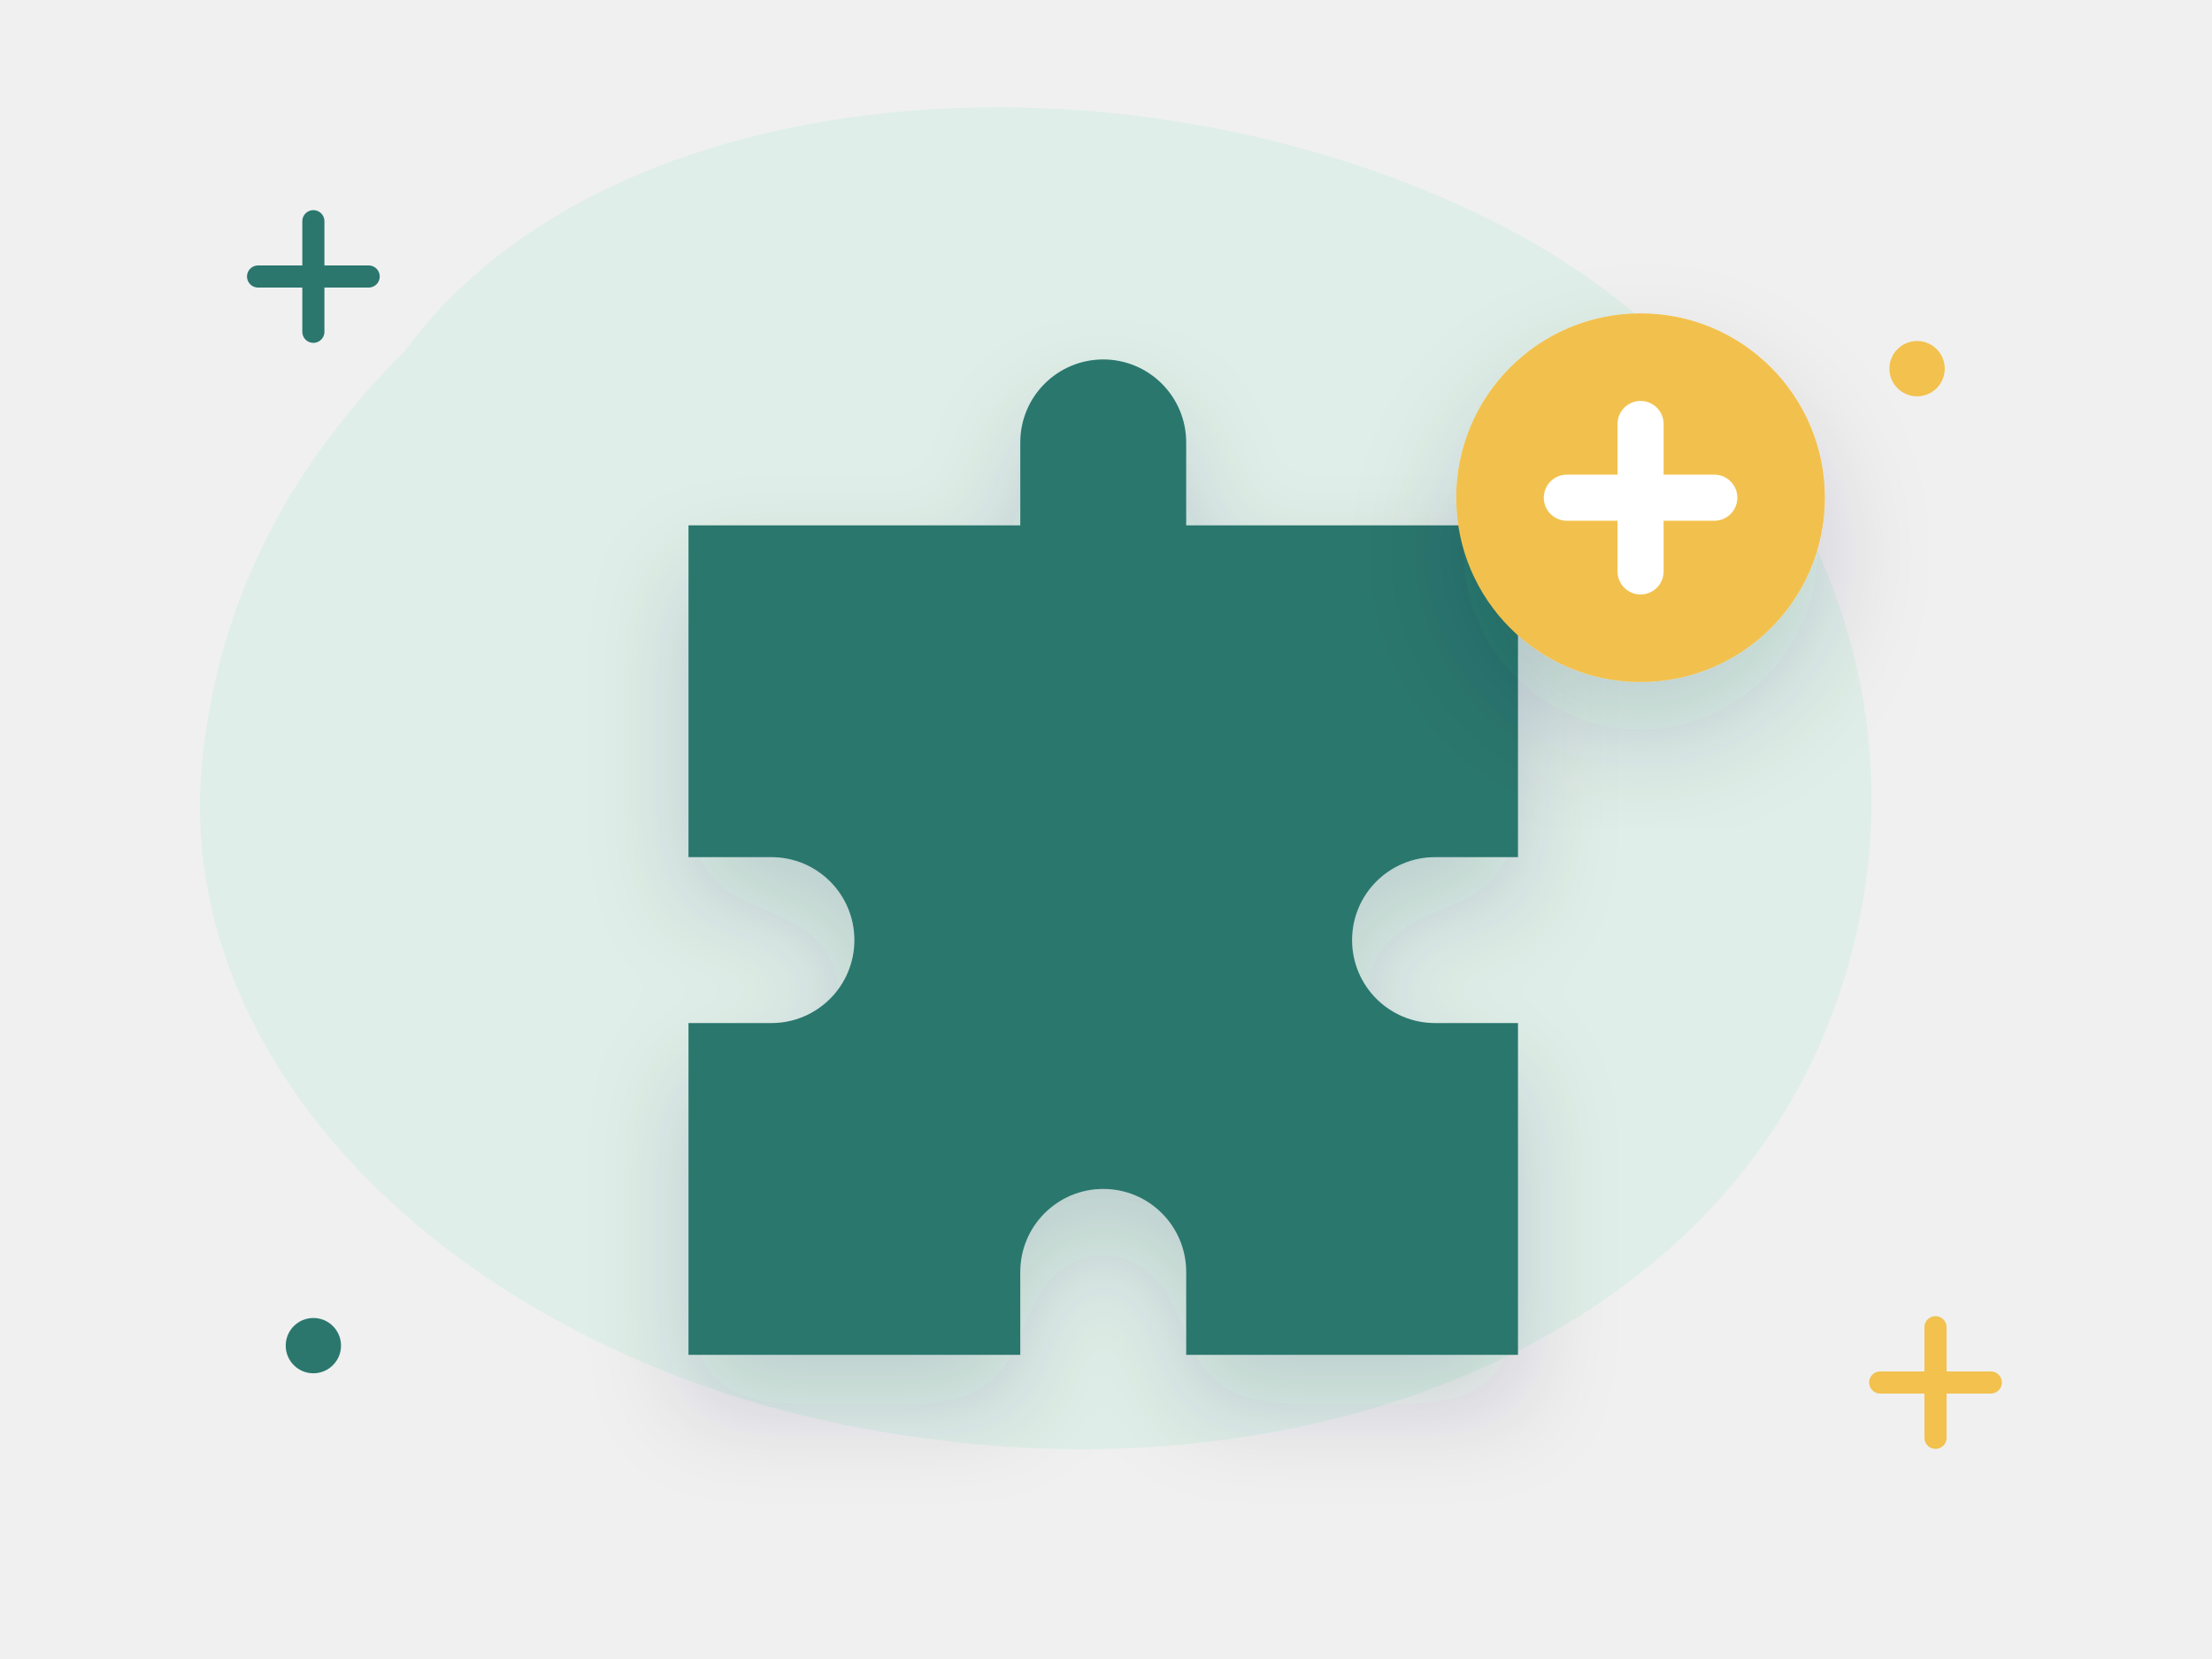
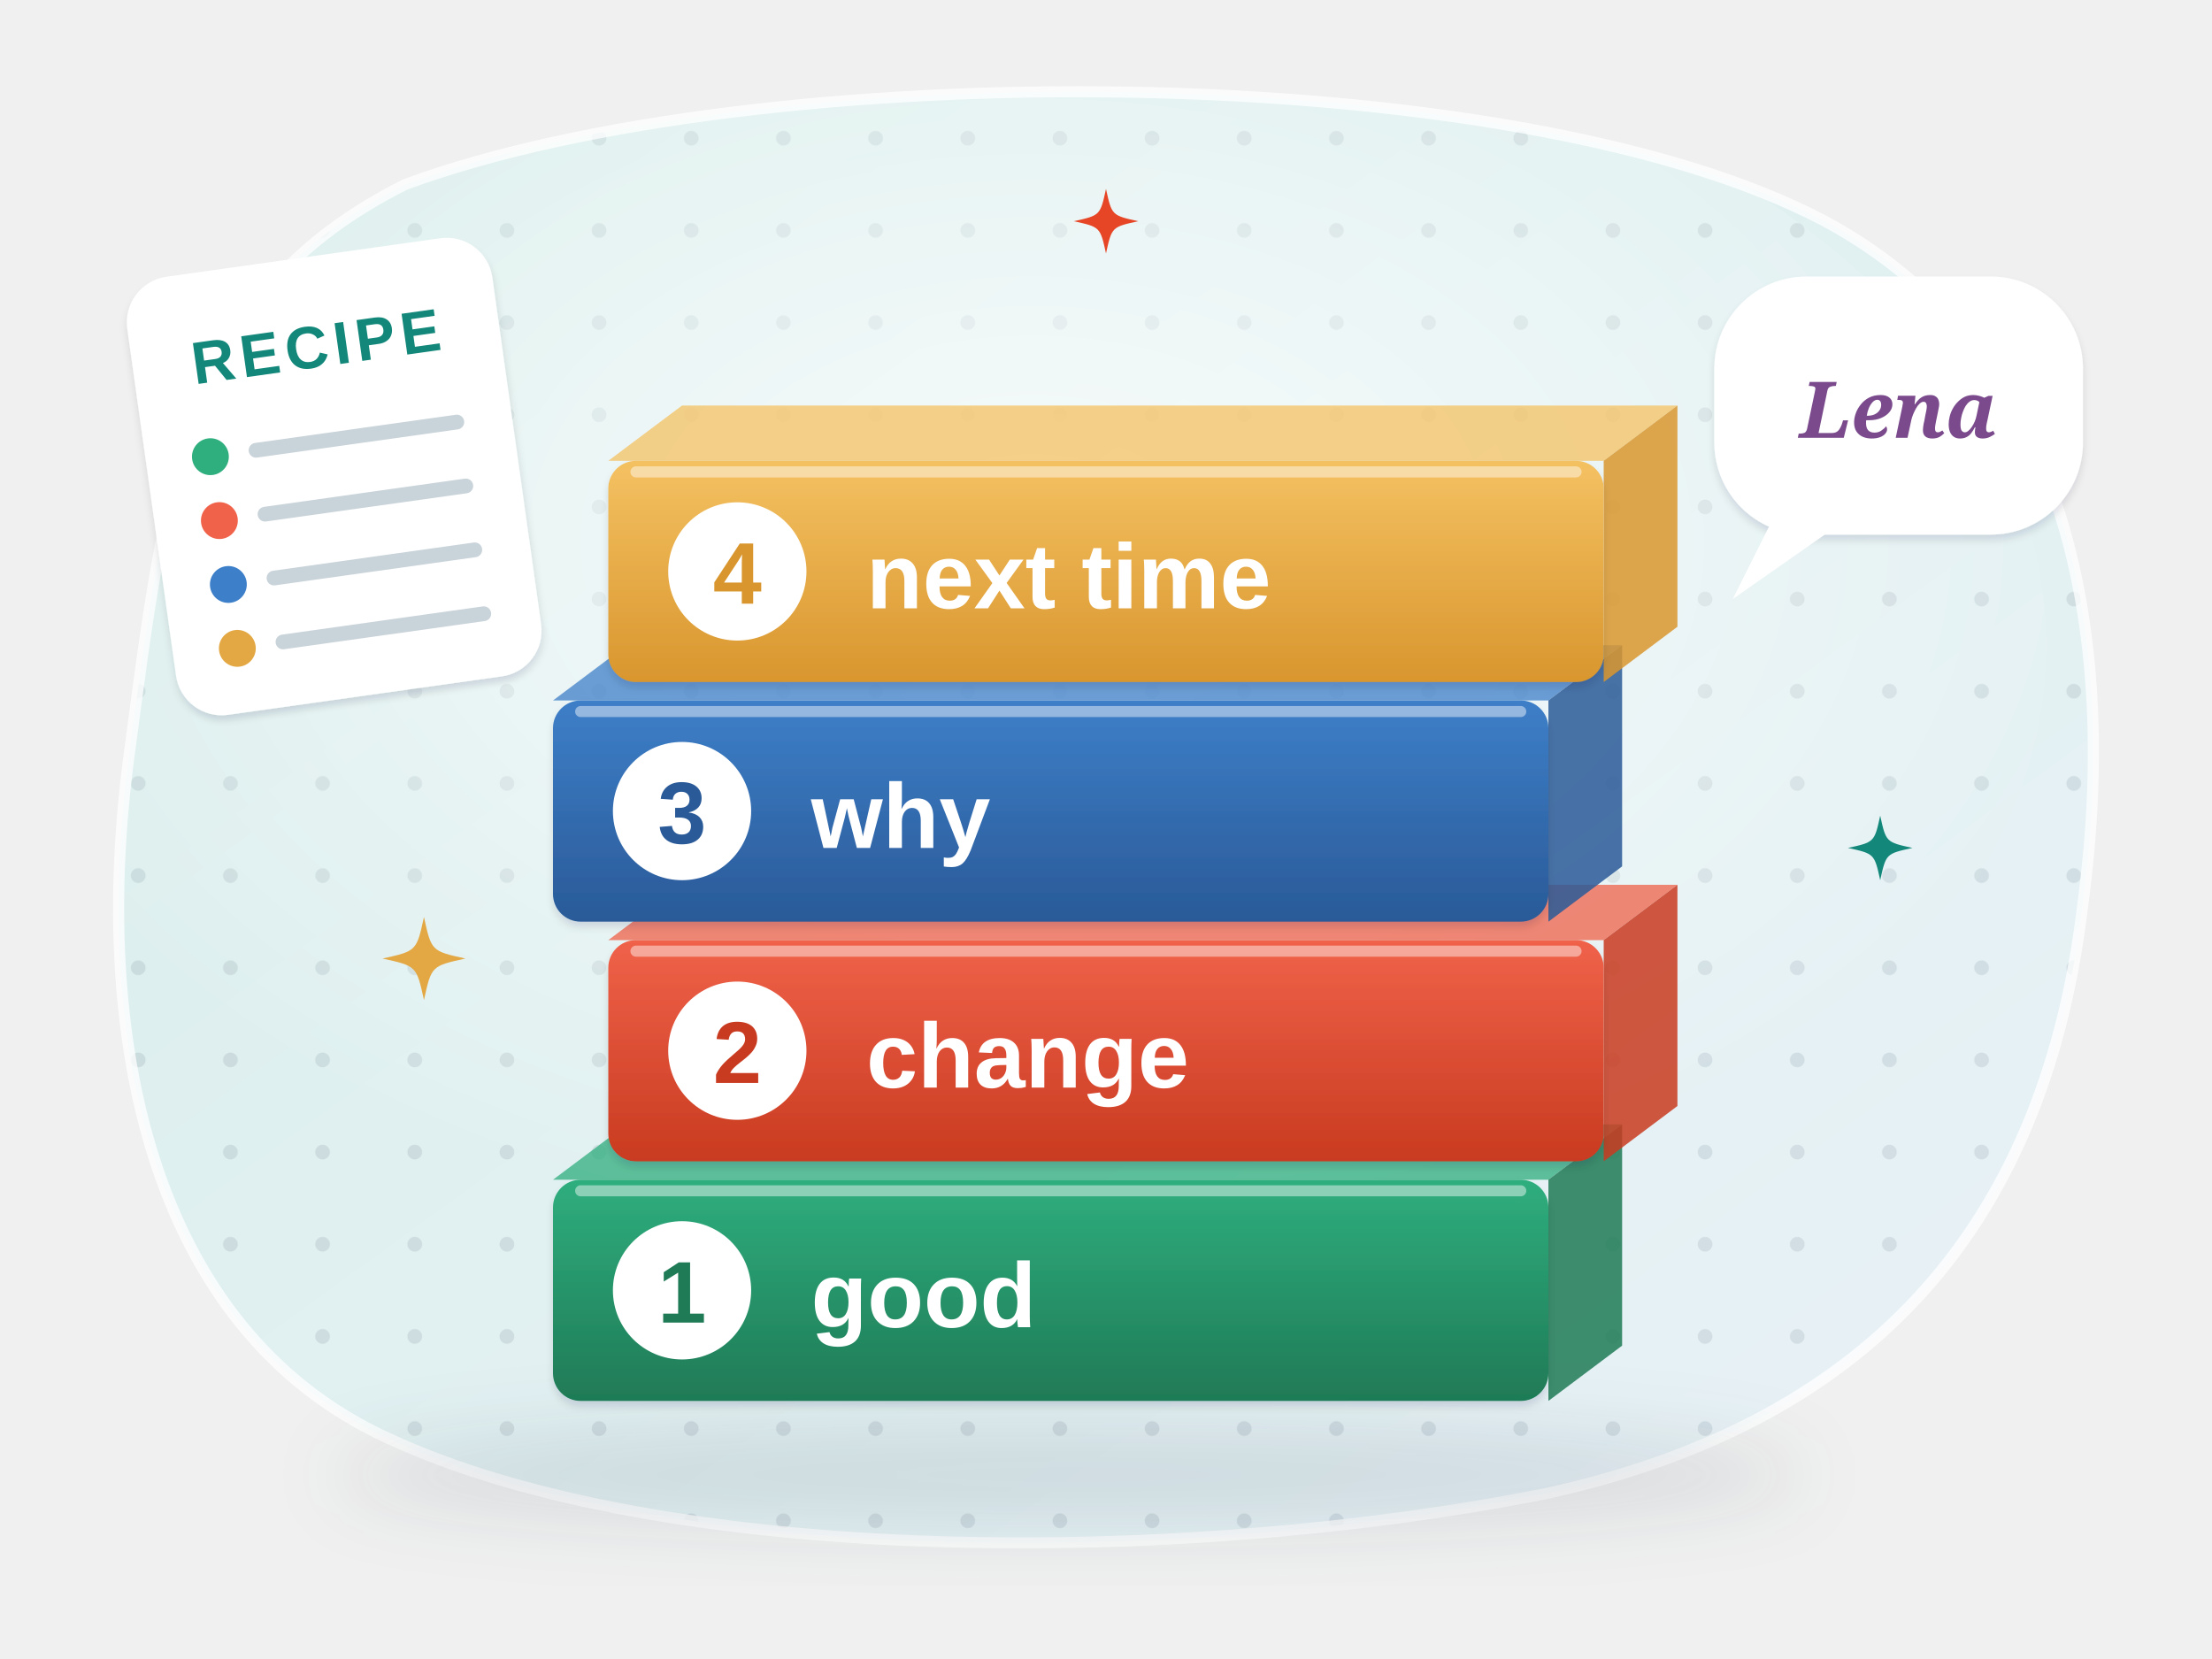
- <svg xmlns="http://www.w3.org/2000/svg" viewBox="0 0 240 180" fill="none" role="img" aria-label="Building feedback">
-   <style>.fl{animation:fl 5s ease-in-out infinite;transform-box:fill-box;transform-origin:center}.f2{animation-delay:-1.7s}.f3{animation-delay:-3.3s}
- .tw{animation:tw 2.8s ease-in-out infinite;transform-box:fill-box;transform-origin:center}.t2{animation-delay:-1.4s}
- .sp{animation:sp 9s linear infinite;transform-box:fill-box;transform-origin:center}.pu{animation:pu 2.2s ease-in-out infinite;transform-box:fill-box;transform-origin:center}
- .dr{stroke-dasharray:6 8;animation:dr 1.6s linear infinite}.bl{animation:bl 4s infinite;transform-box:fill-box;transform-origin:center}
- .sw{animation:sw 3s ease-in-out infinite;transform-box:fill-box;transform-origin:top center}
- @keyframes fl{0%,100%{transform:translateY(0)}50%{transform:translateY(-6px)}}@keyframes tw{0%,100%{opacity:.3;transform:scale(.7)}50%{opacity:1;transform:scale(1.05)}}
- @keyframes sp{to{transform:rotate(360deg)}}@keyframes pu{0%,100%{transform:scale(1)}15%{transform:scale(1.12)}30%{transform:scale(1)}}
- @keyframes dr{to{stroke-dashoffset:-28}}@keyframes bl{0%,92%,100%{transform:scaleY(1)}95%{transform:scaleY(.1)}}@keyframes sw{50%{transform:rotate(6deg)}}
- @media (prefers-reduced-motion:reduce){*{animation:none!important}}</style>
+ <svg xmlns="http://www.w3.org/2000/svg" viewBox="0 0 240 180" fill="none" role="img" aria-label="Four building blocks stack into one piece of feedback: 1 something good, 2 one thing to change, 3 why it matters, 4 what to do next time, with the top block dropping into place">
+   <style>
+ .w13b7-tw{animation:w13b7-tw 3.2s ease-in-out infinite;transform-box:fill-box;transform-origin:center}@keyframes w13b7-tw{0%,100%{opacity:.4;transform:scale(.6)}50%{opacity:1;transform:scale(1)}}.w13b7-fl{animation:w13b7-fl 6s ease-in-out infinite}@keyframes w13b7-fl{50%{transform:translateY(-3px)}}.w13b7-bl{animation:w13b7-bl 5s infinite;transform-box:fill-box;transform-origin:center}@keyframes w13b7-bl{0%,94%,100%{transform:scaleY(1)}97%{transform:scaleY(.1)}}
+ 
+ .w13b7-drop{animation:w13b7-drop 5s cubic-bezier(.3,0,.2,1) infinite}@keyframes w13b7-drop{0%{transform:translateY(-12px)}35%,100%{transform:translateY(0)}}
+ @media (prefers-reduced-motion: reduce) { * { animation: none !important; } }
+ </style>
  <defs>
-     <filter id="s" x="-30%" y="-30%" width="160%" height="170%">
-       <feDropShadow dx="0" dy="6" stdDeviation="6" flood-color="#14293a" flood-opacity=".16" />
+     <linearGradient id="w13b7-bg" x1="0" y1="0" x2="1" y2="1">
+       <stop offset="0" stop-color="#d9eeeb" />
+       <stop offset="1" stop-color="#e9f2f7" />
+     </linearGradient>
+     <pattern id="w13b7-dots" width="10" height="10" patternUnits="userSpaceOnUse">
+       <circle cx="5" cy="5" r=".8" fill="#14293a" fill-opacity=".09" />
+     </pattern>
+     <clipPath id="w13b7-clip">
+       <path d="M44 20C82 6 164 6 198 24c26 14 32 44 28 74-4 34-22 56-58 64-40 8-96 8-126-6C16 144 10 112 14 82c4-30 6-50 30-62z" />
+     </clipPath>
+     <radialGradient id="w13b7-glow" cx=".5" cy=".42" r=".55">
+       <stop offset="0" stop-color="#fff" stop-opacity=".75" />
+       <stop offset="1" stop-color="#fff" stop-opacity="0" />
+     </radialGradient>
+     <filter id="w13b7-sh" x="-25%" y="-25%" width="150%" height="170%">
+       <feDropShadow dx="0" dy="4" stdDeviation="4" flood-color="#14293a" flood-opacity=".16" />
+       <feDropShadow dx="0" dy="1" stdDeviation=".6" flood-color="#14293a" flood-opacity=".14" />
    </filter>
+     <filter id="w13b7-sh2" x="-30%" y="-30%" width="160%" height="180%">
+       <feDropShadow dx="0" dy="2" stdDeviation="2" flood-color="#14293a" flood-opacity=".16" />
+       <feDropShadow dx="0" dy=".6" stdDeviation=".4" flood-color="#14293a" flood-opacity=".12" />
+     </filter>
+     <filter id="w13b7-blur" x="-20%" y="-50%" width="140%" height="200%">
+       <feGaussianBlur stdDeviation="4" />
+     </filter>
+     <linearGradient id="w13b7-shine" x1="0" y1="0" x2="0" y2="1">
+       <stop offset="0" stop-color="#fff" stop-opacity=".6" />
+       <stop offset="1" stop-color="#fff" stop-opacity="0" />
+     </linearGradient>
+     <linearGradient id="w13b7-paper" x1="0" y1="0" x2="0" y2="1">
+       <stop offset="0" stop-color="#ffffff" />
+       <stop offset="1" stop-color="#f6efe1" />
+     </linearGradient>
+     <linearGradient id="w13b7-k1" x1="0" y1="0" x2="0" y2="1">
+       <stop offset="0" stop-color="#2fae7e" />
+       <stop offset="1" stop-color="#1f7a56" />
+     </linearGradient>
+     <linearGradient id="w13b7-k2" x1="0" y1="0" x2="0" y2="1">
+       <stop offset="0" stop-color="#f0624a" />
+       <stop offset="1" stop-color="#c93b20" />
+     </linearGradient>
+     <linearGradient id="w13b7-k3" x1="0" y1="0" x2="0" y2="1">
+       <stop offset="0" stop-color="#3d7fc8" />
+       <stop offset="1" stop-color="#2a5a98" />
+     </linearGradient>
+     <linearGradient id="w13b7-k4" x1="0" y1="0" x2="0" y2="1">
+       <stop offset="0" stop-color="#f4c162" />
+       <stop offset="1" stop-color="#d9962e" />
+     </linearGradient>
  </defs>
-   <path d="M44 38c22-30 78-34 118-14 34 17 50 54 36 88-14 34-56 50-98 44C54 150 18 118 22 82c2-18 10-32 22-44z" fill="#dfeee8" />
-   <path class="tw" d="M28 30h12m-6-6v12" stroke="#2b776e" stroke-width="2.4" stroke-linecap="round" />
-   <path class="tw t2" d="M204 150h12m-6-6v12" stroke="#f2c14e" stroke-width="2.4" stroke-linecap="round" />
-   <circle class="tw t2" cx="208" cy="40" r="3" fill="#f2c14e" />
-   <circle class="tw" cx="34" cy="146" r="3" fill="#2b776e" />
-   <g class="fl">
-     <path d="M70 60h40v-10a10 10 0 0 1 20 0v10h40v40h-10a10 10 0 0 0 0 20h10v40h-40v-10a10 10 0 0 0-20 0v10H70v-40h10a10 10 0 0 0 0-20H70z" fill="#2b776e" filter="url(#s)" transform="translate(0 -6) scale(.9) translate(13 10)" />
+   <path d="M44 20C82 6 164 6 198 24c26 14 32 44 28 74-4 34-22 56-58 64-40 8-96 8-126-6C16 144 10 112 14 82c4-30 6-50 30-62z" fill="url(#w13b7-bg)" />
+   <g clip-path="url(#w13b7-clip)">
+     <rect width="240" height="180" fill="url(#w13b7-dots)" />
+     <ellipse cx="112" cy="70" rx="110" ry="70" fill="url(#w13b7-glow)" />
  </g>
-   <g transform="translate(178 54)" filter="url(#s)">
-     <g class="pu">
-       <circle r="20" fill="#f2c14e" />
-       <path d="M-8 0h16M0-8v16" stroke="#fff" stroke-width="5" stroke-linecap="round" />
+   <path d="M44 20C82 6 164 6 198 24c26 14 32 44 28 74-4 34-22 56-58 64-40 8-96 8-126-6C16 144 10 112 14 82c4-30 6-50 30-62z" fill="none" stroke="#fff" stroke-opacity=".75" stroke-width="1.2" />
+   <ellipse cx="116" cy="160" rx="80" ry="6" fill="#14293a" opacity=".11" filter="url(#w13b7-blur)" />
+   <path d="M60 128l8-6h108l-8 6z" fill="#2fae7e" opacity=".75" />
+   <path d="M168 128l8-6v24l-8 6z" fill="#1f7a56" opacity=".85" />
+   <g filter="url(#w13b7-sh2)">
+     <rect x="60" y="128" width="108" height="24" rx="3" fill="url(#w13b7-k1)" />
+   </g>
+   <path d="M63 129.2h102" stroke="#fff" stroke-opacity=".45" stroke-width="1.2" stroke-linecap="round" />
+   <circle cx="74" cy="140" r="7.5" fill="#fff" />
+   <text x="74" y="143.5" font-family="'Helvetica Neue', Arial, sans-serif" font-size="9.5" font-weight="700" fill="#1f7a56" text-anchor="middle">1</text>
+   <text x="88" y="144" font-family="'Helvetica Neue', Arial, sans-serif" font-size="10" font-weight="700" fill="#fff" text-anchor="start">good</text>
+   <path d="M66 102l8-6h108l-8 6z" fill="#f0624a" opacity=".75" />
+   <path d="M174 102l8-6v24l-8 6z" fill="#c93b20" opacity=".85" />
+   <g filter="url(#w13b7-sh2)">
+     <rect x="66" y="102" width="108" height="24" rx="3" fill="url(#w13b7-k2)" />
+   </g>
+   <path d="M69 103.2h102" stroke="#fff" stroke-opacity=".45" stroke-width="1.2" stroke-linecap="round" />
+   <circle cx="80" cy="114" r="7.5" fill="#fff" />
+   <text x="80" y="117.5" font-family="'Helvetica Neue', Arial, sans-serif" font-size="9.5" font-weight="700" fill="#c93b20" text-anchor="middle">2</text>
+   <text x="94" y="118" font-family="'Helvetica Neue', Arial, sans-serif" font-size="10" font-weight="700" fill="#fff" text-anchor="start">change</text>
+   <path d="M60 76l8-6h108l-8 6z" fill="#3d7fc8" opacity=".75" />
+   <path d="M168 76l8-6v24l-8 6z" fill="#2a5a98" opacity=".85" />
+   <g filter="url(#w13b7-sh2)">
+     <rect x="60" y="76" width="108" height="24" rx="3" fill="url(#w13b7-k3)" />
+   </g>
+   <path d="M63 77.2h102" stroke="#fff" stroke-opacity=".45" stroke-width="1.2" stroke-linecap="round" />
+   <circle cx="74" cy="88" r="7.5" fill="#fff" />
+   <text x="74" y="91.5" font-family="'Helvetica Neue', Arial, sans-serif" font-size="9.5" font-weight="700" fill="#2a5a98" text-anchor="middle">3</text>
+   <text x="88" y="92" font-family="'Helvetica Neue', Arial, sans-serif" font-size="10" font-weight="700" fill="#fff" text-anchor="start">why</text>
+   <g class="w13b7-drop">
+     <path d="M66 50l8-6h108l-8 6z" fill="#f4c162" opacity=".75" />
+     <path d="M174 50l8-6v24l-8 6z" fill="#d9962e" opacity=".85" />
+     <g filter="url(#w13b7-sh2)">
+       <rect x="66" y="50" width="108" height="24" rx="3" fill="url(#w13b7-k4)" />
    </g>
+     <path d="M69 51.2h102" stroke="#fff" stroke-opacity=".45" stroke-width="1.2" stroke-linecap="round" />
+     <circle cx="80" cy="62" r="7.5" fill="#fff" />
+     <text x="80" y="65.5" font-family="'Helvetica Neue', Arial, sans-serif" font-size="9.5" font-weight="700" fill="#d9962e" text-anchor="middle">4</text>
+     <text x="94" y="66" font-family="'Helvetica Neue', Arial, sans-serif" font-size="10" font-weight="700" fill="#fff" text-anchor="start">next time</text>
  </g>
+   <g transform="rotate(-8 34 50)" class="w13b7-fl">
+     <g filter="url(#w13b7-sh2)">
+       <rect x="16" y="28" width="40" height="48" rx="5" fill="#fff" />
+     </g>
+     <path d="M21 28.8h30" stroke="#fff" stroke-width="1.2" stroke-linecap="round" opacity=".9" />
+     <text x="36" y="40" font-family="'Helvetica Neue', Arial, sans-serif" font-size="6.5" font-weight="700" fill="#13887a" text-anchor="middle" letter-spacing="0.6">RECIPE</text>
+     <circle cx="23" cy="48" r="2" fill="#2fae7e" />
+     <path d="M28 48h22" stroke="#c9d3da" stroke-width="1.6" stroke-linecap="round" />
+     <circle cx="23" cy="55" r="2" fill="#f0624a" />
+     <path d="M28 55h22" stroke="#c9d3da" stroke-width="1.6" stroke-linecap="round" />
+     <circle cx="23" cy="62" r="2" fill="#3d7fc8" />
+     <path d="M28 62h22" stroke="#c9d3da" stroke-width="1.6" stroke-linecap="round" />
+     <circle cx="23" cy="69" r="2" fill="#e3a843" />
+     <path d="M28 69h22" stroke="#c9d3da" stroke-width="1.6" stroke-linecap="round" />
+   </g>
+   <g class="w13b7-fl" style="animation-delay:-3s">
+     <g filter="url(#w13b7-sh2)">
+       <rect x="186" y="30" width="40" height="28" rx="10" fill="#fff" />
+     </g>
+     <path d="M196 30.8h20" stroke="#fff" stroke-width="1.2" stroke-linecap="round" opacity=".9" />
+     <path d="M192 57l-4 8 10-7z" fill="#fff" />
+     <text x="206" y="47.5" font-family="Georgia, serif" font-size="8.5" font-weight="700" fill="#7a4a8c" text-anchor="middle" font-style="italic">Lena</text>
+   </g>
+   <path class="w13b7-tw" d="M46 99.5C46.81 103.19 46.81 103.19 50.5 104C46.81 104.81 46.81 104.81 46 108.5C45.19 104.81 45.19 104.81 41.5 104C45.19 103.19 45.19 103.19 46 99.5z" fill="#e3a843" />
+   <path class="w13b7-tw" style="animation-delay:-1.3s" d="M204 88.5C204.63 91.37 204.63 91.37 207.5 92C204.63 92.63 204.63 92.63 204 95.5C203.37 92.63 203.37 92.63 200.5 92C203.37 91.37 203.37 91.37 204 88.5z" fill="#13887a" />
+   <path class="w13b7-tw" style="animation-delay:-2.2s" d="M120 20.5C120.63 23.37 120.63 23.37 123.5 24C120.63 24.63 120.63 24.63 120 27.5C119.37 24.63 119.37 24.63 116.5 24C119.37 23.37 119.37 23.37 120 20.5z" fill="#e64626" />
</svg>
